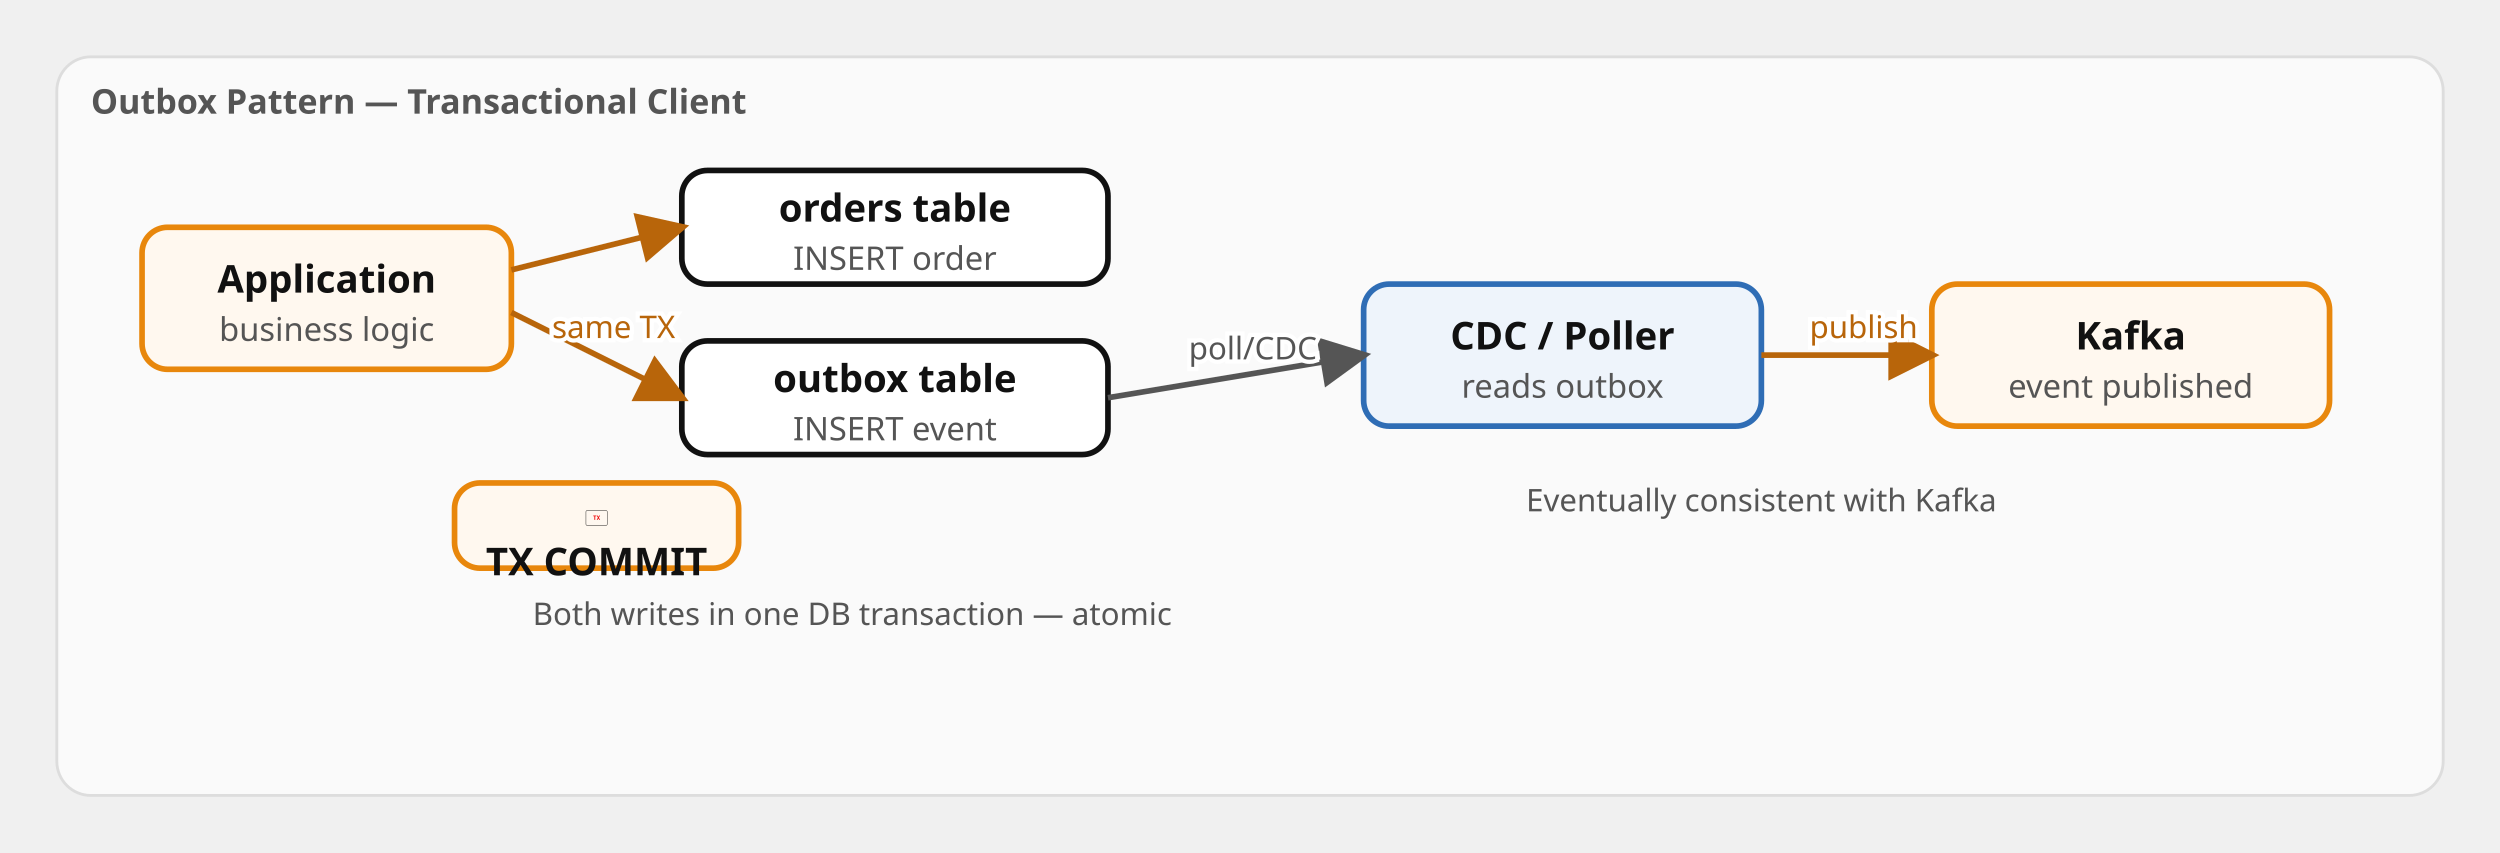
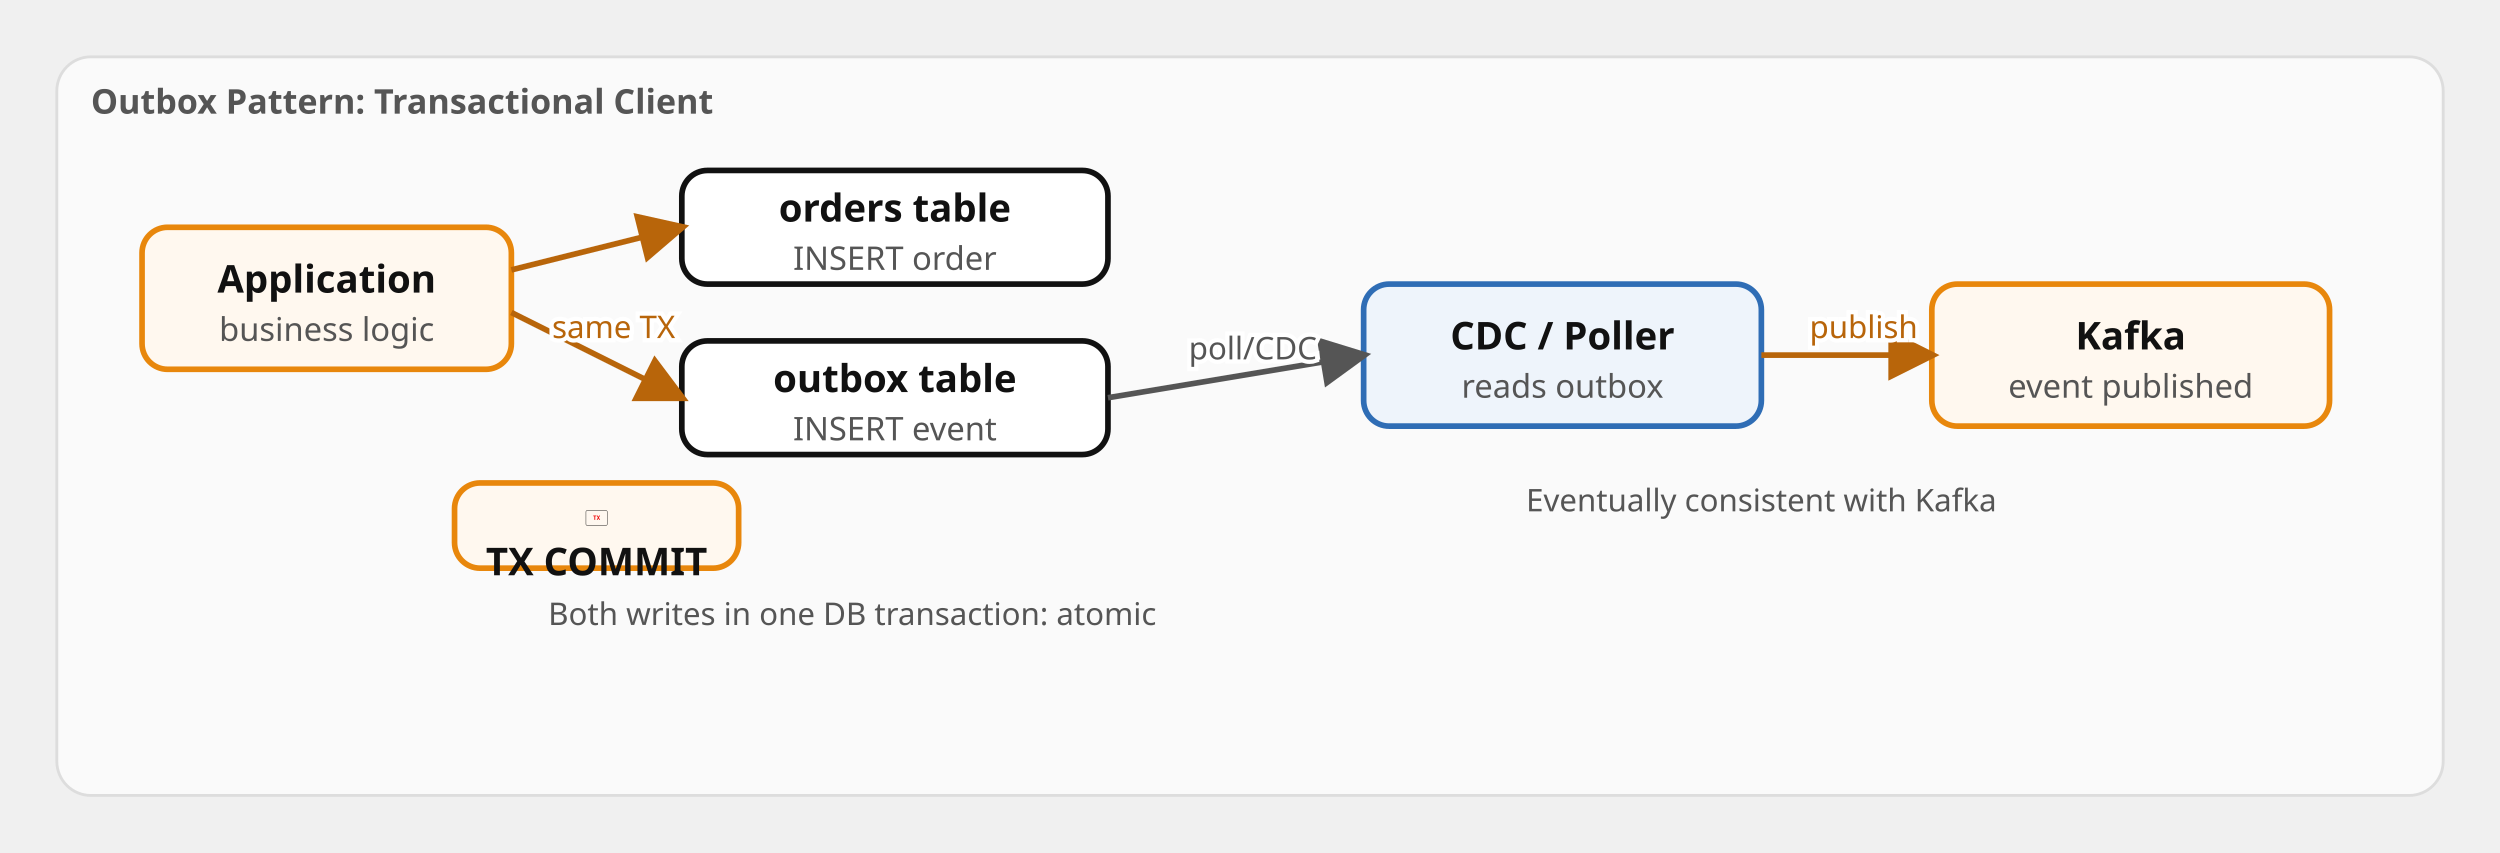
<svg xmlns="http://www.w3.org/2000/svg" viewBox="0 0 880 300" font-family="'Red Hat Text', system-ui, sans-serif" role="img">
  <defs>
    <marker id="a" viewBox="0 0 10 10" refX="8.5" refY="5" markerWidth="9" markerHeight="9" orient="auto-start-reverse">
      <path d="M0,0 L10,5 L0,10 z" fill="#555" />
    </marker>
    <marker id="am" viewBox="0 0 10 10" refX="8.5" refY="5" markerWidth="9" markerHeight="9" orient="auto-start-reverse">
      <path d="M0,0 L10,5 L0,10 z" fill="#b8650a" />
    </marker>
  </defs>
  <rect x="20" y="20" width="840" height="260" rx="12" fill="#fafafa" stroke="#ddd" />
-   <text x="32" y="40" font-size="12" font-weight="700" fill="#555555">Outbox Pattern — Transactional Client</text>
+   <text x="32" y="40" font-size="12" font-weight="700" fill="#555555">Outbox Pattern: Transactional Client</text>
  <rect x="50" y="80" width="130" height="50" rx="9" fill="#fff8ef" stroke="#e8870c" stroke-width="2" />
  <text x="115.0" y="103.0" font-size="13.5" font-weight="700" fill="#111111" text-anchor="middle">Application</text>
  <text x="115.0" y="120.0" font-size="11.5" fill="#555555" text-anchor="middle">business logic</text>
  <rect x="240" y="60" width="150" height="40" rx="9" fill="#ffffff" stroke="#111111" stroke-width="2" />
  <text x="315.0" y="78.0" font-size="13.5" font-weight="700" fill="#111111" text-anchor="middle">orders table</text>
  <text x="315.0" y="95.0" font-size="11.5" fill="#555555" text-anchor="middle">INSERT order</text>
  <rect x="240" y="120" width="150" height="40" rx="9" fill="#ffffff" stroke="#111111" stroke-width="2" />
  <text x="315.0" y="138.0" font-size="13.5" font-weight="700" fill="#111111" text-anchor="middle">outbox table</text>
  <text x="315.0" y="155.0" font-size="11.5" fill="#555555" text-anchor="middle">INSERT event</text>
  <rect x="160" y="170" width="100" height="30" rx="9" fill="#fff8ef" stroke="#e8870c" stroke-width="2" />
  <g transform="translate(201.0,174) scale(0.15)">
    <rect x="35" y="38" width="50" height="35" fill="#FFF8F0" stroke="#151515" rx="3" />
    <text x="60" y="60" text-anchor="middle" font-size="14" font-family="monospace" fill="#EE0000" stroke="none" font-weight="bold">TX</text>
  </g>
  <text x="210.0" y="202.5" font-size="13.5" font-weight="700" fill="#111111" text-anchor="middle">TX COMMIT</text>
  <rect x="480" y="100" width="140" height="50" rx="9" fill="#eef4fb" stroke="#2f6db5" stroke-width="2" />
  <text x="550.0" y="123.0" font-size="13.5" font-weight="700" fill="#111111" text-anchor="middle">CDC / Poller</text>
  <text x="550.0" y="140.0" font-size="11.5" fill="#555555" text-anchor="middle">reads outbox</text>
  <rect x="680" y="100" width="140" height="50" rx="9" fill="#fff8ef" stroke="#e8870c" stroke-width="2" />
  <text x="750.0" y="123.0" font-size="13.5" font-weight="700" fill="#111111" text-anchor="middle">Kafka</text>
  <text x="750.0" y="140.0" font-size="11.5" fill="#555555" text-anchor="middle">event published</text>
  <path d="M180,95 L240,80" fill="none" stroke="#b8650a" stroke-width="2" marker-end="url(#am)" />
  <path d="M180,110 L240,140" fill="none" stroke="#b8650a" stroke-width="2" marker-end="url(#am)" />
  <text x="216.0" y="119.0" font-size="11" fill="#ffffff" stroke="#ffffff" stroke-width="3" paint-order="stroke" text-anchor="middle">same TX</text>
  <text x="216.0" y="119.0" font-size="11" fill="#b8650a" text-anchor="middle">same TX</text>
  <path d="M390,140 L480,125" fill="none" stroke="#555" stroke-width="2" marker-end="url(#a)" />
  <text x="441.0" y="126.5" font-size="11" fill="#ffffff" stroke="#ffffff" stroke-width="3" paint-order="stroke" text-anchor="middle">poll/CDC</text>
  <text x="441.0" y="126.5" font-size="11" fill="#555" text-anchor="middle">poll/CDC</text>
  <path d="M620,125 L680,125" fill="none" stroke="#b8650a" stroke-width="2" marker-end="url(#am)" />
  <text x="656.0" y="119.0" font-size="11" fill="#ffffff" stroke="#ffffff" stroke-width="3" paint-order="stroke" text-anchor="middle">publish</text>
  <text x="656.0" y="119.0" font-size="11" fill="#b8650a" text-anchor="middle">publish</text>
-   <text x="300" y="220" font-size="11" fill="#555555" text-anchor="middle">Both writes in one DB transaction — atomic</text>
+   <text x="300" y="220" font-size="11" fill="#555555" text-anchor="middle">Both writes in one DB transaction: atomic</text>
  <text x="620" y="180" font-size="11" fill="#555555" text-anchor="middle">Eventually consistent with Kafka</text>
</svg>
